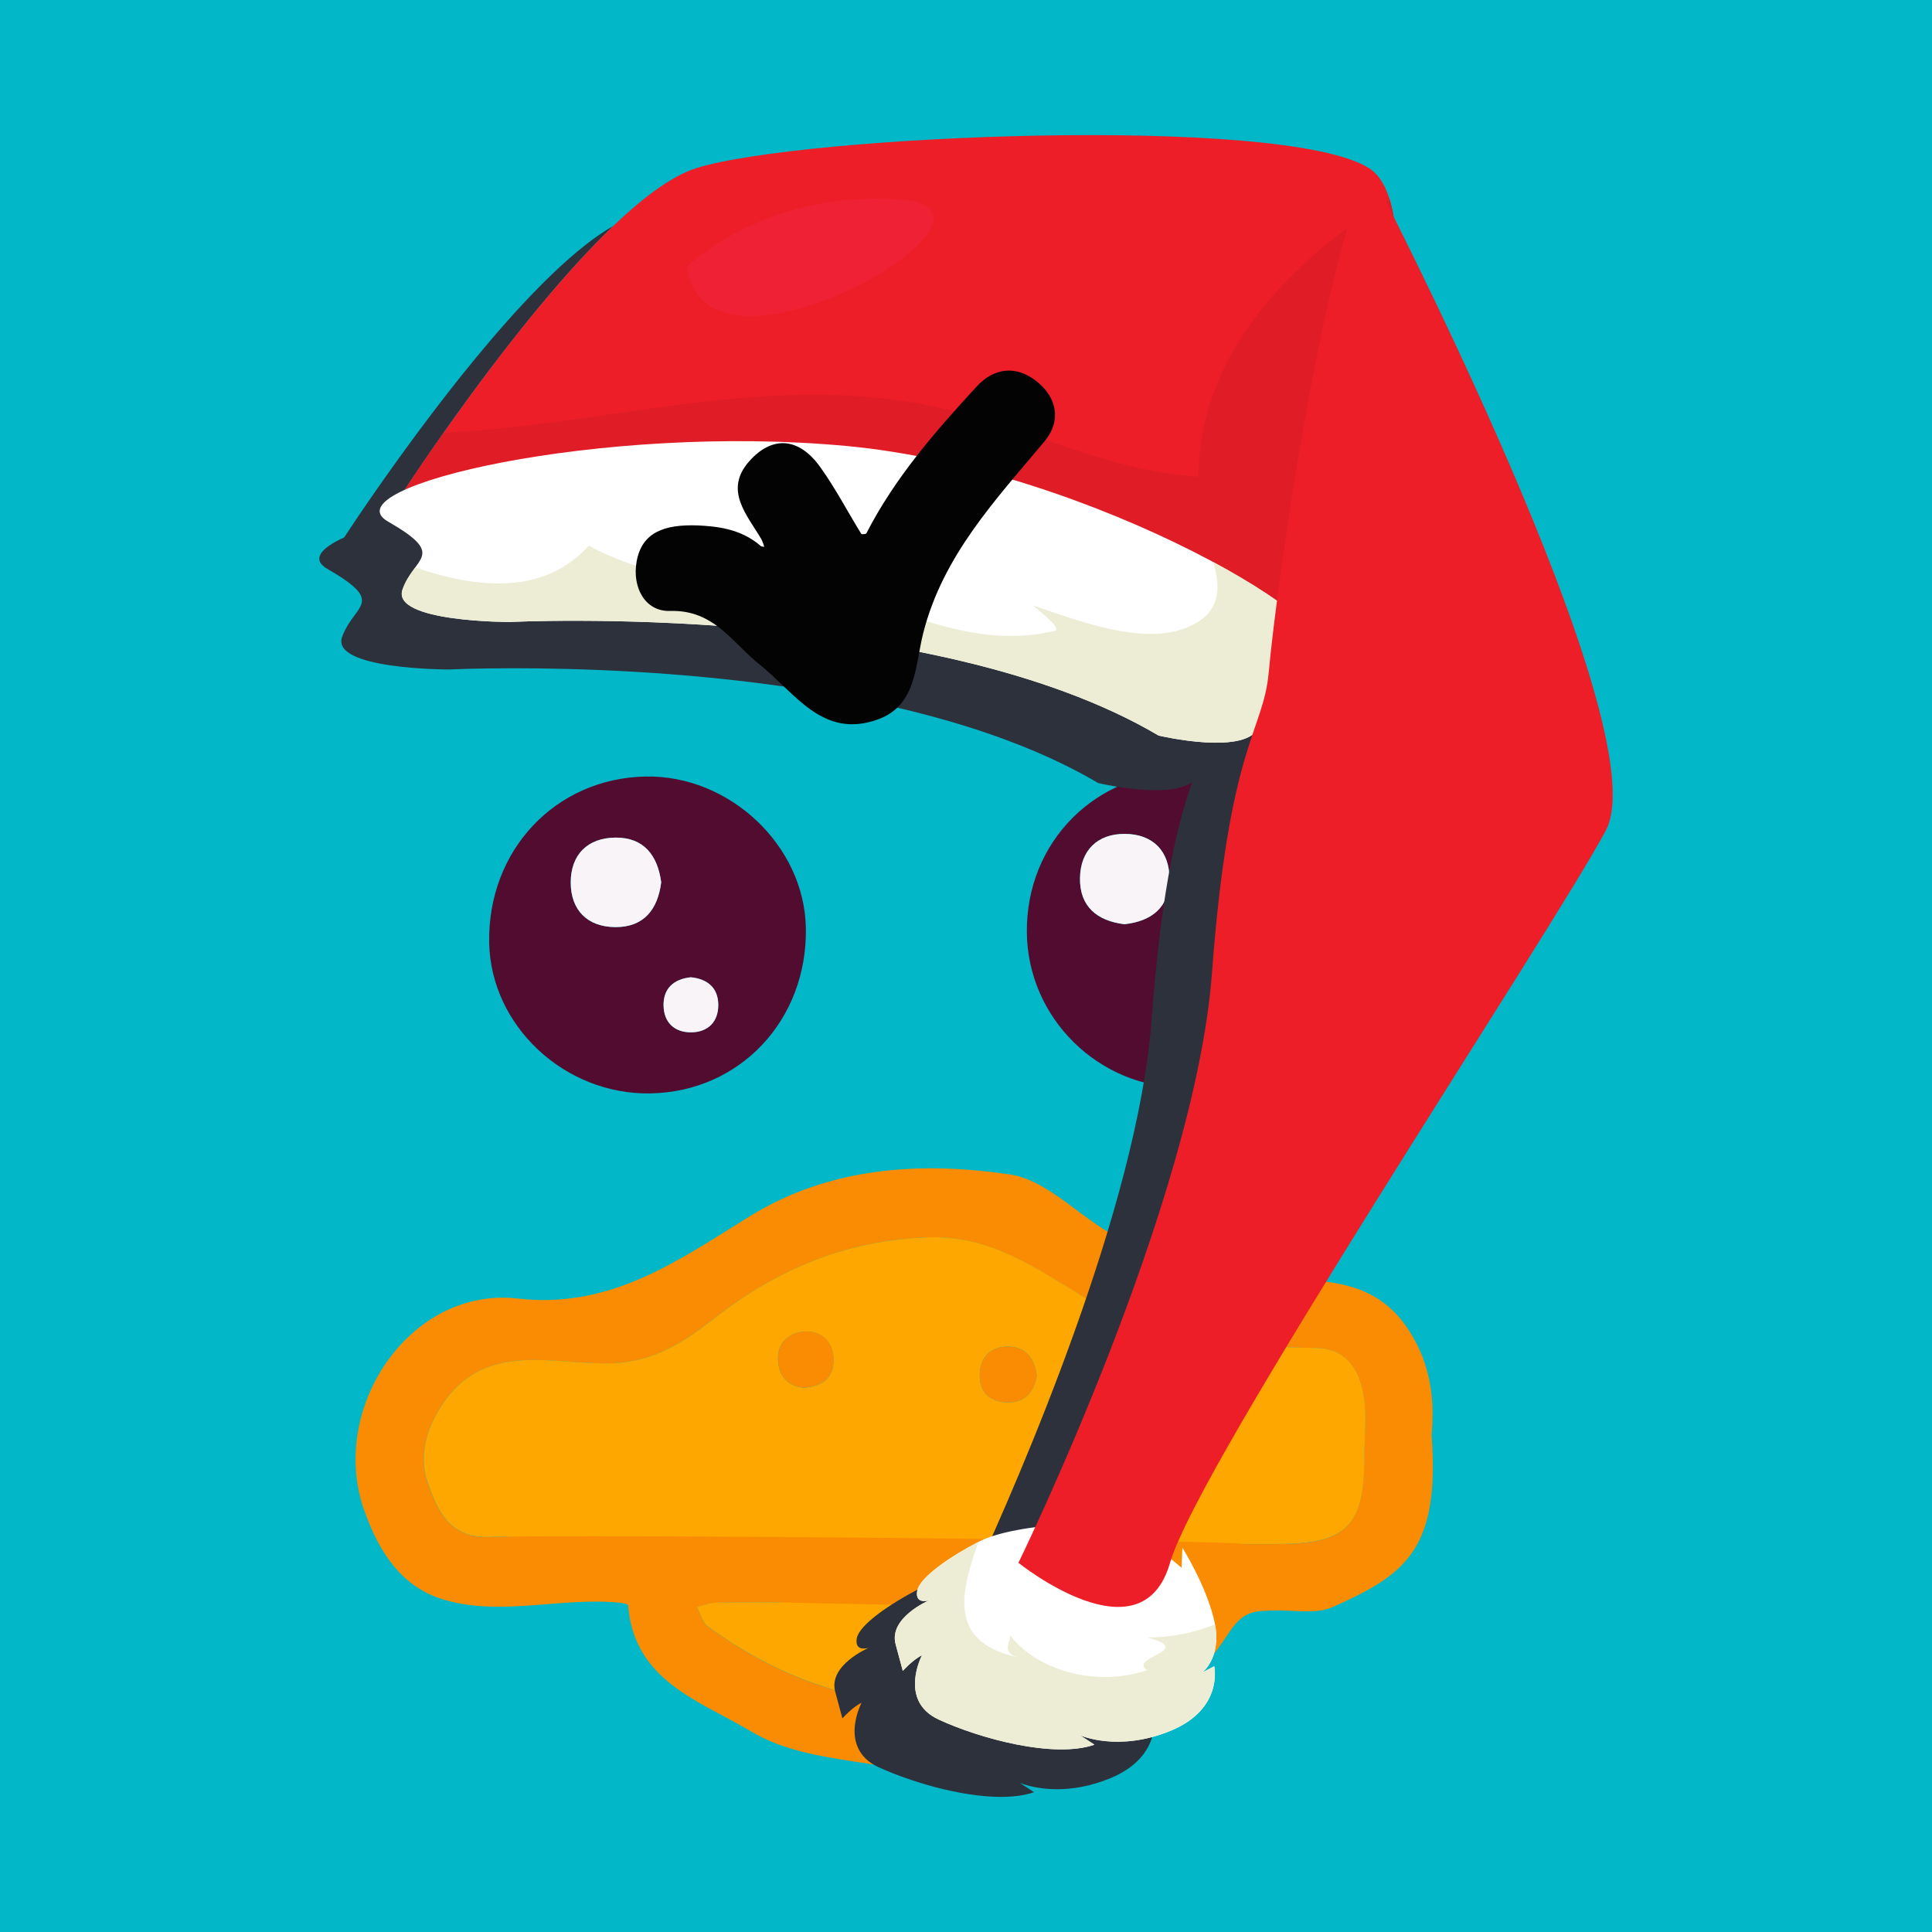
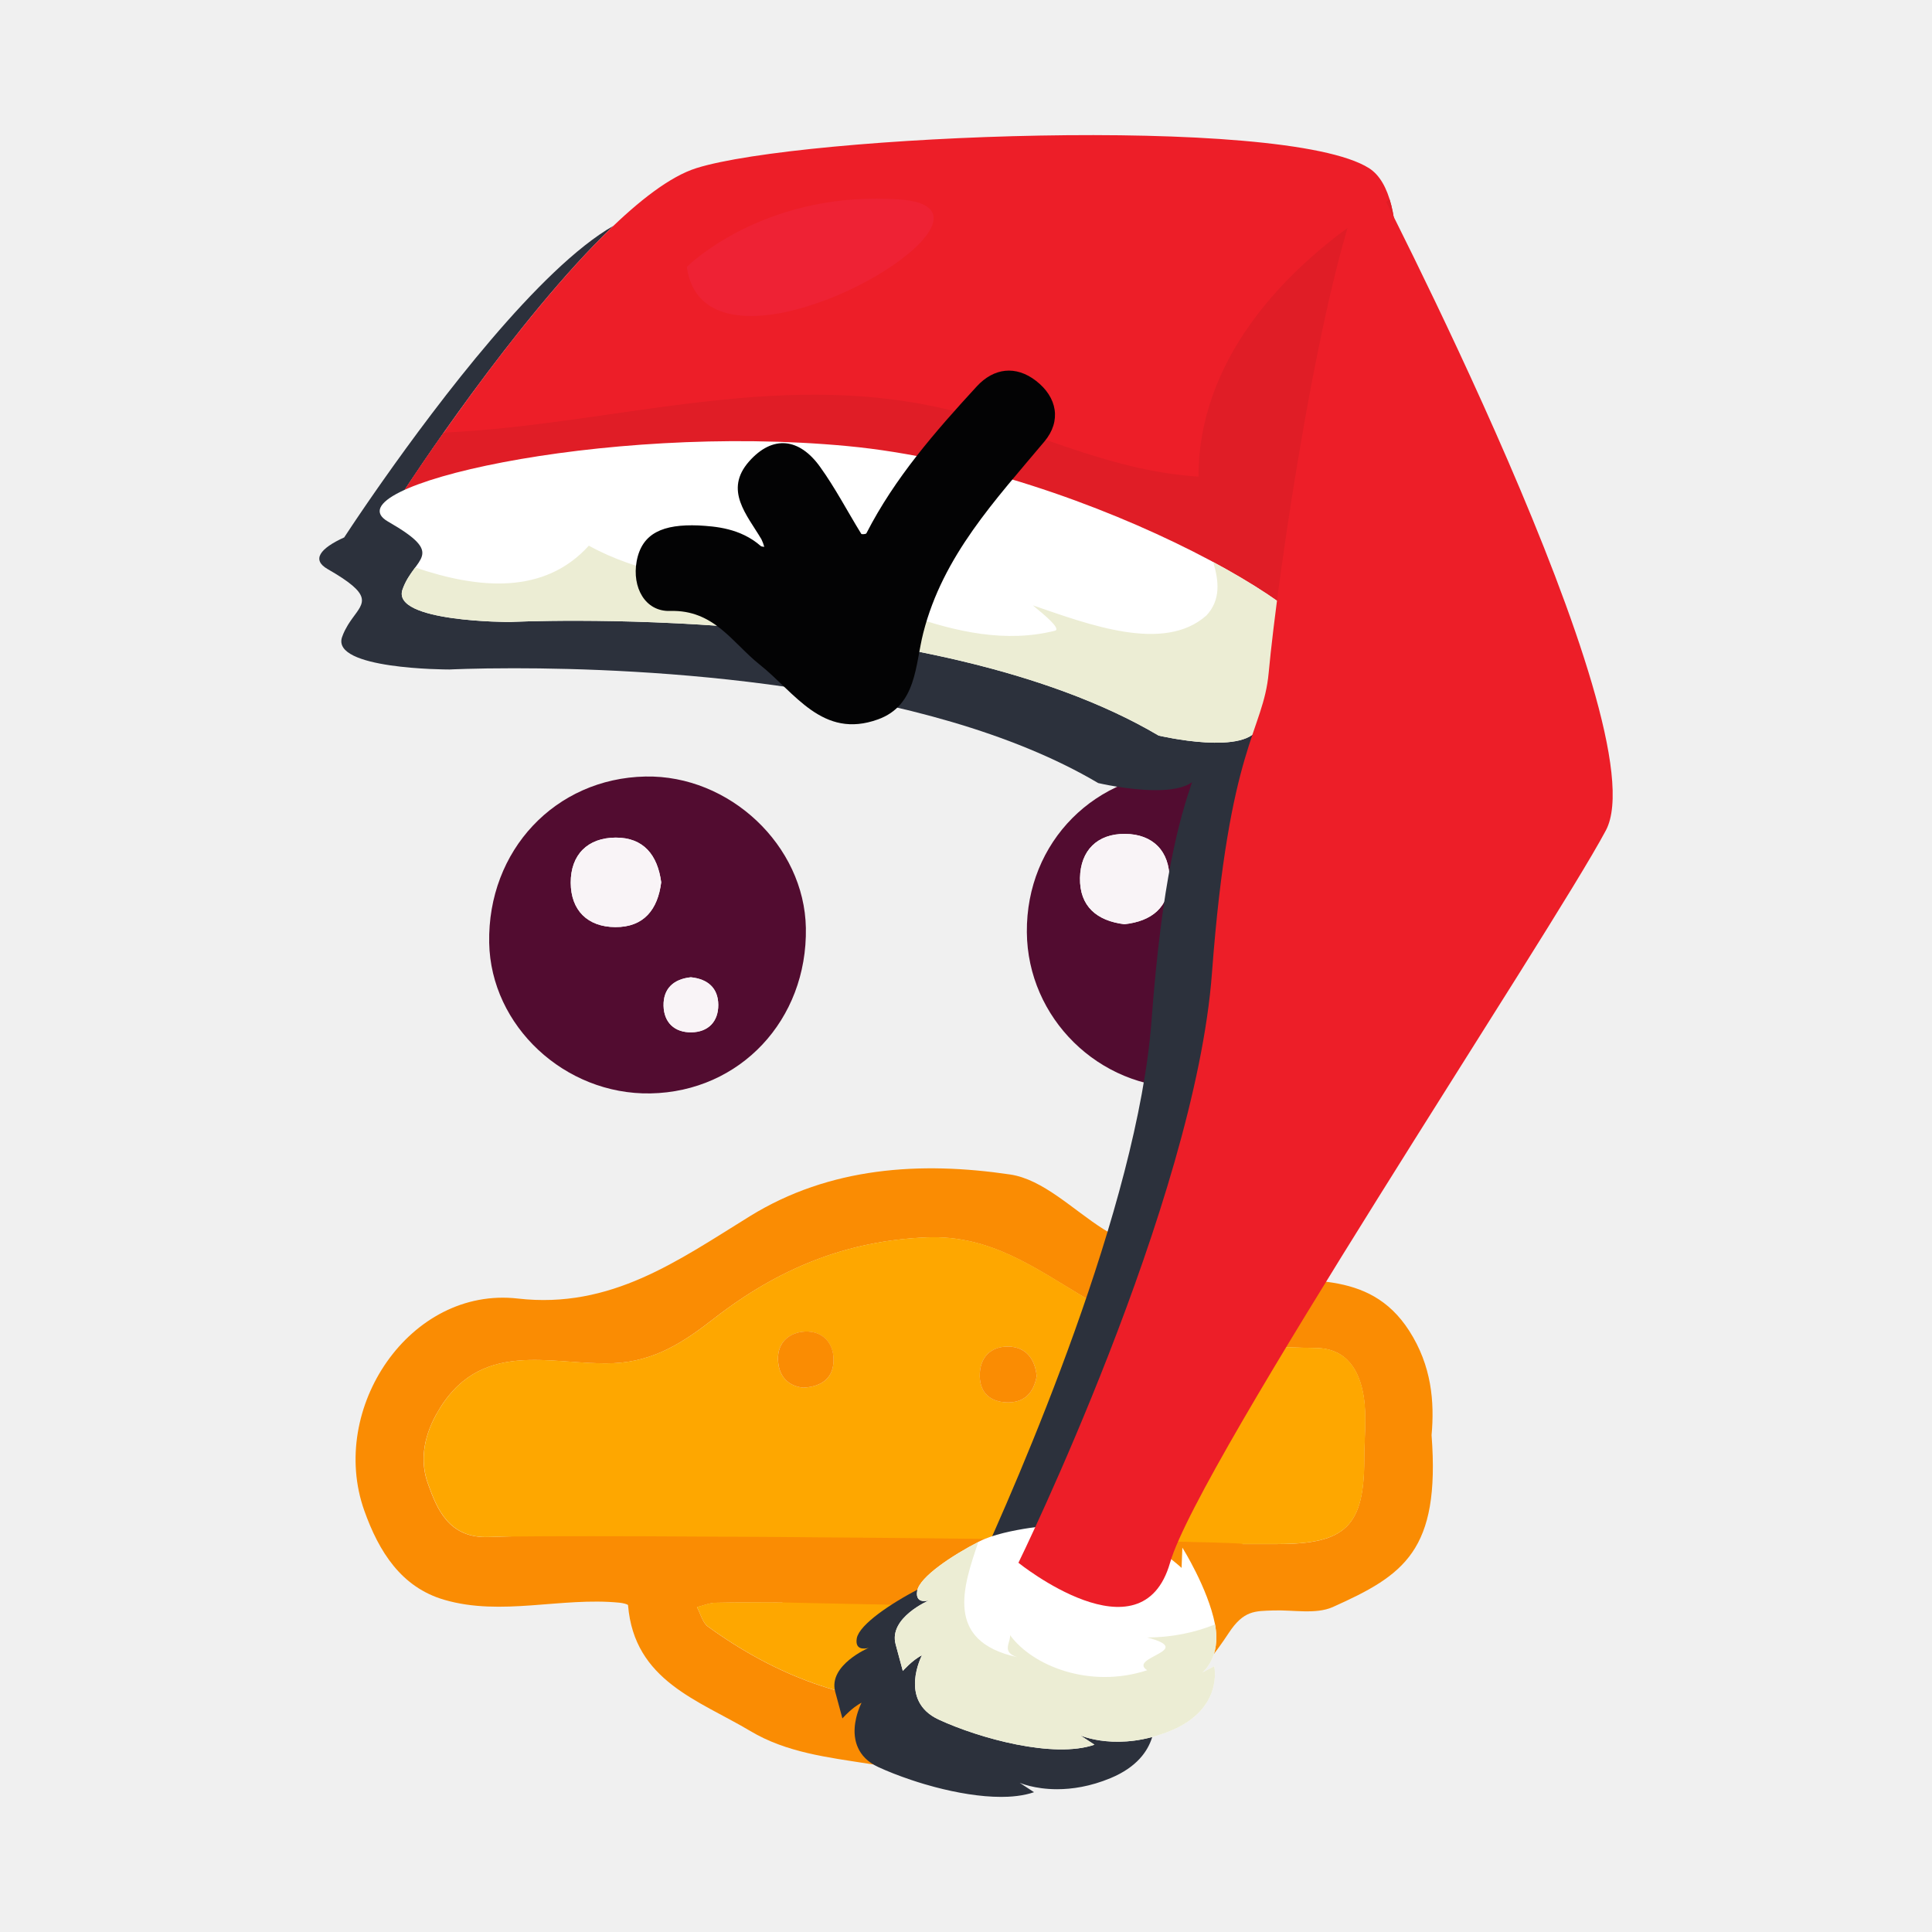
<svg xmlns="http://www.w3.org/2000/svg" width="1024" height="1024">
  <g>
-     <rect id="svg_32" height="1144.236" width="1153.851" y="-70.46" x="-80.31" stroke="null" fill="#01b7c8" />
-     <rect x="38.462" stroke="null" id="svg_28" height="1061.543" width="1103.851" y="1025.699" fill="#01b7c8" />
+     <rect fill="#01b7c8" y="1025.699" width="1103.851" height="1061.543" id="svg_28" stroke="null" x="38.462" />
    <g id="svg_31">
-       <path id="svg_2" fill="#fa8c03" d="m758.761,760.656c4.66,61.36 -14.67,74.21 -52.35,91.11c-9,4 -21,1.44 -31.56,1.81c-9.69,0.34 -15.67,-0.09 -23.55,11.88c-13.92,21.16 -32.92,42.63 -59.53,49.15c-20.23,5 -37.79,16.32 -57.64,20.5c-24.33,5.12 -49.29,3.57 -73.94,-0.31c-21.49,-3.37 -43.34,-5.88 -62.44,-17.28c-27.44,-16.38 -61.58,-26.58 -64.87,-66.69c-0.05,-0.59 -2.91,-1.2 -4.51,-1.36c-31,-3.07 -62.53,7.34 -92.94,-1.55c-22.68,-6.62 -34.58,-25.37 -42.37,-47.32c-19.18,-54.06 24.2,-118.88 81.4,-112.34c49.35,5.65 84.87,-20.1 123,-43.64c42.35,-26.16 90.46,-29.13 137.88,-22.12c17.57,2.59 33.26,18.67 49.56,29c22.94,14.5 48.79,19.45 74.9,24.16c30.38,5.48 65.36,-4.1 87.08,29.65c11.95,18.58 13.47,37.76 11.88,55.35zm-100.17,51.74l0,6l18.49,0c36.36,0 46,-9.55 46,-45.45c0,-11 1.39,-22.21 -0.35,-32.92c-2.2,-13.57 -8.84,-25.28 -25.1,-25.54c-42.48,-0.7 -85.41,-4.57 -122,-26.29c-27,-16 -50.53,-33.7 -84.51,-32.34c-42.95,1.72 -79.06,16.87 -112.48,42.82c-15.45,12 -31.19,23 -53.91,23.88c-32.55,1.26 -71,-14 -93.7,27.42c-7,12.81 -8.19,25.17 -4.38,36c4.88,13.87 11.18,29.44 32.32,28.7c46.38,-1.6 92.82,-2 139.23,-2.2c86.85,-0.35 173.62,-0.08 260.39,-0.08zm-243.89,40l0,-3c-11.79,0 -23.59,-0.18 -35.38,0.11c-3.32,0.08 -6.61,1.51 -9.91,2.32c1.9,3.5 2.92,8.22 5.83,10.33c73.82,53.58 151.56,52 223.1,6.41c5.48,-3.5 9.27,-9.65 13.84,-14.56c-1.66,-0.54 -3.32,-1.53 -5,-1.54q-96.23,-0.18 -192.48,-0.07z" class="cls-2" />
-       <path id="svg_3" fill="#520c30" d="m344.781,579.526c-45.46,0.84 -84.67,-35.77 -85.5,-79.82c-0.92,-48.91 35,-87.17 82.8,-88.13c44.59,-0.89 84.28,36.57 85.05,80.28c0.85,48.74 -34.89,86.8 -82.35,87.67zm5.67,-111.89c-1.91,-14.41 -9.39,-23.76 -24.15,-23.69s-23.86,9.09 -23.8,23.93c0.06,14.57 8.89,23.43 23.63,23.51c15.14,0.08 22.51,-9.35 24.32,-23.75zm15.71,50.34c-9.1,0.94 -14.64,6 -14.46,15.08c0.18,8.9 5.87,14.23 14.75,14.1s14.31,-5.71 14.25,-14.6s-5.64,-13.68 -14.54,-14.58z" class="cls-3" />
-       <path id="svg_4" fill="#520c30" d="m628.161,576.516c-45.67,0.35 -83.55,-36.86 -83.91,-82.44c-0.38,-47.87 36.35,-84.85 84.53,-85.1c45.32,-0.24 83.11,37.44 83.34,83.11c0.23,46.82 -36.8,84.06 -83.96,84.43zm-32.2,-86.66c14.47,-1.57 23.75,-9 23.88,-23.8s-8.72,-24 -23.57,-24.08c-14.6,-0.11 -23.58,8.73 -23.85,23.35c-0.26,15.07 8.95,22.75 23.54,24.53zm59.2,59.54c8.84,-0.95 14.54,-5.7 14.52,-14.68s-5.39,-14.46 -14.46,-14.53s-14.45,5.62 -14.57,14.42c-0.17,8.98 5.51,13.79 14.51,14.79z" class="cls-3" />
-       <path id="svg_6" fill="#fea700" d="m259.041,814.636c-21.14,0.74 -27.44,-14.83 -32.32,-28.7c-3.81,-10.83 -2.64,-23.19 4.38,-36c22.67,-41.39 61.15,-26.16 93.7,-27.42c22.72,-0.87 38.46,-11.88 53.91,-23.88c33.42,-26 69.53,-41.1 112.48,-42.82c34,-1.36 57.51,16.29 84.51,32.34c36.55,21.72 79.48,25.59 122,26.29c16.26,0.26 22.9,12 25.1,25.54c1.74,10.71 0.35,21.93 0.35,32.92c0,35.9 -9.67,45.45 -46,45.45l-18.56,0c0,-1.96 -353.17,-5.32 -399.55,-3.72zm290.42,-85.18c-0.86,-9.56 -6.07,-15.48 -14.7,-15.73c-9.53,-0.27 -15.6,5.67 -15.47,15.67c0.14,8.83 5.69,13.62 14.33,13.88c9.48,0.3 14.26,-5.26 15.84,-13.82zm-123.69,6.05c10.4,-0.57 16.27,-5.64 16,-15.28c-0.23,-9.08 -6.39,-14.88 -15.19,-14.44c-8.1,0.41 -14.49,5.59 -14.24,14.76c0.27,8.62 5.05,14.07 13.43,14.96z" class="cls-5" />
-       <path id="svg_7" fill="#fea700" d="m607.161,852.396c1.66,0 3.32,1 5,1.54c-4.57,4.91 -8.36,11.06 -13.84,14.56c-71.54,45.64 -149.28,47.17 -223.1,-6.41c-2.91,-2.11 -3.93,-6.83 -5.83,-10.33c3.3,-0.81 6.59,-2.24 9.91,-2.32c11.79,-0.29 35.38,-0.11 35.38,-0.11s128.35,3 192.48,3.07z" class="cls-5" />
-       <path id="svg_8" fill="#f9f4f7" d="m350.451,467.636c-1.81,14.4 -9.18,23.83 -24.32,23.75c-14.74,-0.08 -23.57,-8.94 -23.63,-23.51c-0.06,-14.84 8.91,-23.87 23.8,-23.93s22.24,9.28 24.15,23.69z" class="cls-6" />
-       <path id="svg_9" fill="#f9f4f7" d="m366.161,517.976c8.92,0.9 14.48,5.66 14.54,14.58s-5.31,14.48 -14.25,14.6s-14.57,-5.2 -14.75,-14.1c-0.2,-9.11 5.34,-14.14 14.46,-15.08z" class="cls-6" />
-       <path id="svg_10" fill="#f9f4f7" d="m595.961,489.856c-14.59,-1.78 -23.81,-9.51 -23.54,-24.53c0.27,-14.62 9.25,-23.46 23.85,-23.35c14.85,0.11 23.7,9.19 23.57,24.08s-9.41,22.23 -23.88,23.8z" class="cls-6" />
-       <path id="svg_11" fill="#f9f4f7" d="m655.161,549.396c-8.93,-1 -14.63,-5.83 -14.51,-14.79c0.12,-8.8 5.43,-14.49 14.57,-14.42s14.44,5.65 14.46,14.53s-5.73,13.75 -14.52,14.68z" class="cls-6" />
-       <path id="svg_12" fill="#fa8c03" d="m549.461,729.456c-1.58,8.56 -6.36,14.12 -15.84,13.83c-8.64,-0.26 -14.19,-5 -14.33,-13.88c-0.15,-10 5.94,-16 15.47,-15.68c8.63,0.25 13.84,6.17 14.7,15.73z" class="cls-2" />
-       <path id="svg_13" fill="#fa8c03" d="m425.771,735.506c-8.38,-0.89 -13.16,-6.34 -13.4,-15c-0.25,-9.17 6.14,-14.35 14.24,-14.76c8.8,-0.44 15,5.36 15.19,14.44c0.24,9.68 -5.64,14.75 -16.03,15.32z" class="cls-2" />
-       <g stroke="null" id="svg_24" stroke-width="0">
-         <g stroke="null" id="svg_14">
-           <g stroke="null" id="svg_1">
-             <path stroke="null" d="m530.536,952.39c1.268,0 2.517,-0.025 3.741,-0.084c1.691,-0.084 3.331,-0.222 4.926,-0.424c3.183,-0.399 6.162,-1.049 8.858,-1.985l-7.616,-4.989c0,0 7.584,3.415 19.856,3.415c7.814,0 17.524,-1.385 28.388,-5.912c27.933,-11.643 22.853,-34.1 22.853,-34.1l-6.347,3.323l0.135,-0.105c1.159,-0.957 9.768,-8.698 6.623,-25.355l0,-0.017l-0.045,-0.302c-3.709,-18.852 -17.255,-40.406 -17.255,-40.406l-0.423,10.741c0,0 -1.998,-1.897 -5.515,-4.603c18.671,-57.059 201.723,-332.453 230.399,-386.277c19.119,-35.887 -41.524,-176.989 -85.073,-268.987c-13.457,74.455 -45.38,159.454 -61.611,160.247c-0.16,0.008 -0.346,0.013 -0.538,0.013c-14.994,0 -109.951,-24.39 -209.909,-48.781c-99.946,-24.39 -204.894,-48.781 -239.898,-48.781c-3.094,0 -5.636,0.193 -7.59,0.592l0,0l0,0c0,0 58.492,-90.139 110.668,-139.948c-39.289,22.423 -92.996,93.601 -122.024,134.816l-0.006,0l-0.173,0.252l-0.41,0.579c-1.153,1.645 -2.274,3.243 -3.343,4.783l-0.506,0.722c-1.07,1.54 -2.088,3.008 -3.068,4.431l-0.711,1.032c-0.942,1.368 -1.832,2.669 -2.677,3.911l-0.57,0.843c-0.852,1.242 -1.653,2.425 -2.389,3.52l-0.269,0.394c-0.769,1.137 -1.48,2.199 -2.12,3.155l-0.07,0.101c-2.805,4.2 -4.356,6.583 -4.356,6.583l0,0l0.122,-0.021c-13.175,5.962 -17.448,11.975 -8.98,16.834c24.058,13.804 19.472,17.417 13.233,26.01c-0.269,0.361 -0.519,0.726 -0.788,1.108c-0.352,0.499 -0.692,1.015 -1.038,1.548c-0.231,0.361 -0.461,0.713 -0.692,1.095c-0.371,0.604 -0.717,1.25 -1.063,1.905l-0.551,1.032c-0.506,1.041 -0.98,2.136 -1.396,3.323c-5.976,17.081 54.879,17.22 56.89,17.22c0.038,0 0.058,0 0.058,0c0,0 12.881,-0.655 34.139,-0.655c67.119,0 217.717,6.533 309.675,60.852c0,0 15.93,3.768 30.463,3.768c7.641,0 14.898,-1.041 19.247,-4.225c-6.783,20.161 -15.833,51.135 -21.457,126.387c-7.359,98.594 -70.091,242.502 -93.656,293.625c-9.512,1.28 -21.848,3.587 -29.56,7.527l-0.596,0.311l-0.038,0.021c-0.852,0.441 -1.71,0.894 -2.581,1.359l-0.077,0.042c-0.858,0.466 -1.723,0.94 -2.594,1.427l-0.173,0.101c-0.839,0.47 -1.678,0.948 -2.517,1.439l-0.295,0.176c-0.801,0.47 -1.601,0.948 -2.396,1.431l-0.416,0.256c-0.749,0.462 -1.499,0.927 -2.235,1.397l-0.596,0.386c-0.673,0.432 -1.339,0.869 -1.998,1.309l-0.743,0.508c-0.596,0.407 -1.198,0.81 -1.774,1.221l-0.845,0.608c-0.525,0.378 -1.05,0.755 -1.556,1.137l-0.929,0.717l-1.332,1.032l-0.954,0.797l-1.134,0.952l-0.897,0.822l-0.993,0.91l-0.852,0.873l-0.801,0.818l-0.801,0.952l-0.589,0.701l-0.685,0.994l-0.416,0.6l-0.525,1.041l-0.25,0.483c-0.199,0.495 -0.346,0.978 -0.423,1.443c-0.314,1.871 -0.077,3.118 0.455,3.936c0.538,0.818 1.371,1.208 2.242,1.368l1.307,0.08c1.268,-0.042 2.338,-0.39 2.344,-0.394c-0.026,0.013 -21.579,9.16 -17.774,23.287c3.811,14.14 3.811,14.14 3.811,14.14l0,0l0,0c0,0 2.857,-3.273 6.424,-5.962c0.596,-0.449 1.211,-0.881 1.838,-1.28c0.621,-0.399 1.255,-0.764 1.889,-1.074c0,0 -1.781,3.394 -2.876,8.157c-0.365,1.59 -0.653,3.332 -0.769,5.152c-0.064,0.91 -0.077,1.838 -0.045,2.778c0.045,1.083 0.186,2.182 0.384,3.277c0.282,1.502 0.743,2.996 1.403,4.456c1.768,3.948 5.041,7.62 10.793,10.28c4.938,2.283 10.825,4.599 17.191,6.739c2.338,0.785 4.714,1.557 7.167,2.278c1.825,0.541 3.677,1.062 5.547,1.557c11.734,3.101 24.147,5.228 35.1,5.228" id="svg_15" fill="#2c313c" fill-rule="nonzero" />
-             <path stroke="null" d="m562.254,808.016c0,0 -29.15,1.8 -43.113,8.933c-13.963,7.137 -31.744,18.781 -33.012,26.266c-1.268,7.485 6.347,4.989 6.347,4.989c0,0 -21.585,9.151 -17.774,23.291c3.811,14.136 3.811,14.136 3.811,14.136c0,0 5.079,-5.82 10.159,-8.316c0,0 -12.701,24.122 8.884,34.1c21.585,9.982 60.945,20.795 82.53,13.309l-7.622,-4.989c0,0 20.317,9.147 48.25,-2.497c27.933,-11.643 22.853,-34.1 22.853,-34.1l-6.347,3.327c0,0 10.267,-7.704 6.713,-25.783c-3.709,-18.852 -17.255,-40.406 -17.255,-40.406l-0.423,10.737c0,0 -29.906,-28.498 -64,-22.997" id="svg_23" fill="#ffffff" fill-rule="nonzero" />
-             <path stroke="null" d="m608.019,885.261c-30.45,9.969 -60.849,-2.341 -72.698,-18.642c0.615,3.688 -4.9,8.853 3.773,11.694c-38.674,-8.446 -28.58,-37.427 -20.548,-61.054c-13.874,7.158 -31.161,18.575 -32.416,25.955c-1.268,7.485 6.347,4.989 6.347,4.989c0,0 -21.585,9.151 -17.774,23.291c3.811,14.136 3.811,14.136 3.811,14.136c0,0 5.079,-5.82 10.159,-8.316c0,0 -12.701,24.122 8.884,34.1c21.585,9.982 60.945,20.795 82.53,13.309l-7.622,-4.989c0,0 20.317,9.147 48.25,-2.497c27.933,-11.643 22.853,-34.1 22.853,-34.1l-6.347,3.327c0,0 10.133,-7.624 6.757,-25.481c-10.754,4.334 -23.02,6.911 -35.958,6.911c26.504,6.948 -10.607,10.418 0,17.367" id="svg_22" fill="#ecedd4" fill-rule="nonzero" />
-             <path stroke="null" d="m214.494,259.616c0,0 99.324,-153.064 154.562,-170.489c55.238,-17.421 311.347,-28.628 356.542,0c45.195,28.632 -25.986,266.121 -53.169,267.447c-13.099,0.638 -109.207,-24.067 -210.447,-48.768c-108.791,-26.547 -223.501,-53.094 -247.488,-48.189" id="svg_21" fill="#ed1e28" fill-rule="nonzero" />
-             <path stroke="null" d="m499.618,216.445c45.195,9.869 85.374,32.895 135.59,36.185c0,-57.995 39.917,-109.159 101.348,-146.846c18.966,61.8 -39.962,249.61 -64.128,250.789c-27.177,1.326 -411.632,-106.423 -457.935,-96.957c0,0 7.981,-12.294 20.663,-30.307c88.922,-4.112 174.687,-33.445 264.461,-12.864" id="svg_20" fill="#e01d26" fill-rule="nonzero" />
-             <path stroke="null" d="m270.289,329.67c0,0 222.726,-11.325 343.815,60.198c0,0 48.096,11.4 53.4,-5.387c5.303,-16.788 5.765,-22.637 30.982,-35.774c25.217,-13.141 -118.7,-99.932 -249.268,-112.268c-130.569,-12.336 -275.184,21.852 -243.581,39.991c31.603,18.139 13.784,18.655 7.705,36.021c-6.078,17.367 56.948,17.22 56.948,17.22" id="svg_19" fill="#ffffff" fill-rule="nonzero" />
-             <path stroke="null" d="m639.494,326.154c-22.584,20.186 -62.809,4.687 -92.067,-5.308c6.258,5.152 14.597,12.021 11.978,13.389c-52.388,13.271 -105.601,-23.505 -155.779,-36.621c4.176,3.436 13.054,7.221 12.516,10.305c-0.538,3.084 -8.404,7.183 -13.111,6.835c-34.504,-7.263 -64.839,-11.09 -90.94,-25.536c-23.641,26.144 -58.485,22.981 -92.01,11.555c-2.242,3.042 -4.977,6.65 -6.738,11.677c-6.078,17.367 56.948,17.22 56.948,17.22c0,0 222.726,-11.325 343.815,60.198c0,0 48.096,11.4 53.4,-5.387c5.303,-16.788 5.765,-22.637 30.982,-35.774c11.657,-6.076 -12.849,-27.894 -55.456,-50.816c3.004,10.137 4.08,19.943 -3.536,28.263" id="svg_18" fill="#ecedd4" fill-rule="nonzero" />
-             <path stroke="null" d="m725.598,89.127c0,0 154.543,296.574 125.541,351.011c-29.002,54.437 -215.93,335.537 -230.995,388.169c-15.065,52.633 -80.352,0 -80.352,0c0,0 93.477,-190.797 102.565,-312.51c9.089,-121.713 27.164,-127.633 30.072,-159.224c4.625,-50.212 28.061,-213.837 53.169,-267.447" id="svg_17" fill="#ed1e28" fill-rule="nonzero" />
-             <path stroke="null" d="m398.078,167.488c50.485,-0.008 132.958,-57.71 79.302,-61.704c-4.464,-0.331 -8.807,-0.487 -13.034,-0.487c-64.308,0 -100.311,36.16 -100.311,36.16c2.607,18.953 16.359,26.035 34.043,26.031" id="svg_16" fill="#ee2234" fill-rule="nonzero" />
+       <path class="cls-2" d="m758.761,760.656c4.66,61.36 -14.67,74.21 -52.35,91.11c-9,4 -21,1.44 -31.56,1.81c-9.69,0.34 -15.67,-0.09 -23.55,11.88c-13.92,21.16 -32.92,42.63 -59.53,49.15c-20.23,5 -37.79,16.32 -57.64,20.5c-24.33,5.12 -49.29,3.57 -73.94,-0.31c-21.49,-3.37 -43.34,-5.88 -62.44,-17.28c-27.44,-16.38 -61.58,-26.58 -64.87,-66.69c-0.05,-0.59 -2.91,-1.2 -4.51,-1.36c-31,-3.07 -62.53,7.34 -92.94,-1.55c-22.68,-6.62 -34.58,-25.37 -42.37,-47.32c-19.18,-54.06 24.2,-118.88 81.4,-112.34c49.35,5.65 84.87,-20.1 123,-43.64c42.35,-26.16 90.46,-29.13 137.88,-22.12c17.57,2.59 33.26,18.67 49.56,29c22.94,14.5 48.79,19.45 74.9,24.16c30.38,5.48 65.36,-4.1 87.08,29.65c11.95,18.58 13.47,37.76 11.88,55.35zm-100.17,51.74l0,6l18.49,0c36.36,0 46,-9.55 46,-45.45c0,-11 1.39,-22.21 -0.35,-32.92c-2.2,-13.57 -8.84,-25.28 -25.1,-25.54c-42.48,-0.7 -85.41,-4.57 -122,-26.29c-27,-16 -50.53,-33.7 -84.51,-32.34c-42.95,1.72 -79.06,16.87 -112.48,42.82c-15.45,12 -31.19,23 -53.91,23.88c-32.55,1.26 -71,-14 -93.7,27.42c-7,12.81 -8.19,25.17 -4.38,36c4.88,13.87 11.18,29.44 32.32,28.7c46.38,-1.6 92.82,-2 139.23,-2.2c86.85,-0.35 173.62,-0.08 260.39,-0.08zm-243.89,40l0,-3c-11.79,0 -23.59,-0.18 -35.38,0.11c-3.32,0.08 -6.61,1.51 -9.91,2.32c1.9,3.5 2.92,8.22 5.83,10.33c73.82,53.58 151.56,52 223.1,6.41c5.48,-3.5 9.27,-9.65 13.84,-14.56c-1.66,-0.54 -3.32,-1.53 -5,-1.54q-96.23,-0.18 -192.48,-0.07z" fill="#fa8c03" id="svg_2" />
+       <path class="cls-3" d="m344.781,579.526c-45.46,0.84 -84.67,-35.77 -85.5,-79.82c-0.92,-48.91 35,-87.17 82.8,-88.13c44.59,-0.89 84.28,36.57 85.05,80.28c0.85,48.74 -34.89,86.8 -82.35,87.67zm5.67,-111.89c-1.91,-14.41 -9.39,-23.76 -24.15,-23.69s-23.86,9.09 -23.8,23.93c0.06,14.57 8.89,23.43 23.63,23.51c15.14,0.08 22.51,-9.35 24.32,-23.75zm15.71,50.34c-9.1,0.94 -14.64,6 -14.46,15.08c0.18,8.9 5.87,14.23 14.75,14.1s14.31,-5.71 14.25,-14.6s-5.64,-13.68 -14.54,-14.58z" fill="#520c30" id="svg_3" />
+       <path class="cls-3" d="m628.161,576.516c-45.67,0.35 -83.55,-36.86 -83.91,-82.44c-0.38,-47.87 36.35,-84.85 84.53,-85.1c45.32,-0.24 83.11,37.44 83.34,83.11c0.23,46.82 -36.8,84.06 -83.96,84.43zm-32.2,-86.66c14.47,-1.57 23.75,-9 23.88,-23.8s-8.72,-24 -23.57,-24.08c-14.6,-0.11 -23.58,8.73 -23.85,23.35c-0.26,15.07 8.95,22.75 23.54,24.53zm59.2,59.54c8.84,-0.95 14.54,-5.7 14.52,-14.68s-5.39,-14.46 -14.46,-14.53s-14.45,5.62 -14.57,14.42c-0.17,8.98 5.51,13.79 14.51,14.79z" fill="#520c30" id="svg_4" />
+       <path class="cls-5" d="m259.041,814.636c-21.14,0.74 -27.44,-14.83 -32.32,-28.7c-3.81,-10.83 -2.64,-23.19 4.38,-36c22.67,-41.39 61.15,-26.16 93.7,-27.42c22.72,-0.87 38.46,-11.88 53.91,-23.88c33.42,-26 69.53,-41.1 112.48,-42.82c34,-1.36 57.51,16.29 84.51,32.34c36.55,21.72 79.48,25.59 122,26.29c16.26,0.26 22.9,12 25.1,25.54c1.74,10.71 0.35,21.93 0.35,32.92c0,35.9 -9.67,45.45 -46,45.45l-18.56,0c0,-1.96 -353.17,-5.32 -399.55,-3.72zm290.42,-85.18c-0.86,-9.56 -6.07,-15.48 -14.7,-15.73c-9.53,-0.27 -15.6,5.67 -15.47,15.67c0.14,8.83 5.69,13.62 14.33,13.88c9.48,0.3 14.26,-5.26 15.84,-13.82zm-123.69,6.05c10.4,-0.57 16.27,-5.64 16,-15.28c-0.23,-9.08 -6.39,-14.88 -15.19,-14.44c-8.1,0.41 -14.49,5.59 -14.24,14.76c0.27,8.62 5.05,14.07 13.43,14.96z" fill="#fea700" id="svg_6" />
+       <path class="cls-5" d="m607.161,852.396c1.66,0 3.32,1 5,1.54c-4.57,4.91 -8.36,11.06 -13.84,14.56c-71.54,45.64 -149.28,47.17 -223.1,-6.41c-2.91,-2.11 -3.93,-6.83 -5.83,-10.33c3.3,-0.81 6.59,-2.24 9.91,-2.32c11.79,-0.29 35.38,-0.11 35.38,-0.11s128.35,3 192.48,3.07z" fill="#fea700" id="svg_7" />
+       <path class="cls-6" d="m350.451,467.636c-1.81,14.4 -9.18,23.83 -24.32,23.75c-14.74,-0.08 -23.57,-8.94 -23.63,-23.51c-0.06,-14.84 8.91,-23.87 23.8,-23.93s22.24,9.28 24.15,23.69z" fill="#f9f4f7" id="svg_8" />
+       <path class="cls-6" d="m366.161,517.976c8.92,0.9 14.48,5.66 14.54,14.58s-5.31,14.48 -14.25,14.6s-14.57,-5.2 -14.75,-14.1c-0.2,-9.11 5.34,-14.14 14.46,-15.08z" fill="#f9f4f7" id="svg_9" />
+       <path class="cls-6" d="m595.961,489.856c-14.59,-1.78 -23.81,-9.51 -23.54,-24.53c0.27,-14.62 9.25,-23.46 23.85,-23.35c14.85,0.11 23.7,9.19 23.57,24.08s-9.41,22.23 -23.88,23.8z" fill="#f9f4f7" id="svg_10" />
+       <path class="cls-6" d="m655.161,549.396c-8.93,-1 -14.63,-5.83 -14.51,-14.79c0.12,-8.8 5.43,-14.49 14.57,-14.42s14.44,5.65 14.46,14.53s-5.73,13.75 -14.52,14.68z" fill="#f9f4f7" id="svg_11" />
+       <path class="cls-2" d="m549.461,729.456c-1.58,8.56 -6.36,14.12 -15.84,13.83c-8.64,-0.26 -14.19,-5 -14.33,-13.88c-0.15,-10 5.94,-16 15.47,-15.68c8.63,0.25 13.84,6.17 14.7,15.73z" fill="#fa8c03" id="svg_12" />
+       <path class="cls-2" d="m425.771,735.506c-8.38,-0.89 -13.16,-6.34 -13.4,-15c-0.25,-9.17 6.14,-14.35 14.24,-14.76c8.8,-0.44 15,5.36 15.19,14.44c0.24,9.68 -5.64,14.75 -16.03,15.32z" fill="#fa8c03" id="svg_13" />
+       <g stroke-width="0" id="svg_24" stroke="null">
+         <g id="svg_14" stroke="null">
+           <g id="svg_1" stroke="null">
+             <path fill-rule="nonzero" fill="#2c313c" id="svg_15" d="m530.536,952.39c1.268,0 2.517,-0.025 3.741,-0.084c1.691,-0.084 3.331,-0.222 4.926,-0.424c3.183,-0.399 6.162,-1.049 8.858,-1.985l-7.616,-4.989c0,0 7.584,3.415 19.856,3.415c7.814,0 17.524,-1.385 28.388,-5.912c27.933,-11.643 22.853,-34.1 22.853,-34.1l-6.347,3.323l0.135,-0.105c1.159,-0.957 9.768,-8.698 6.623,-25.355l0,-0.017l-0.045,-0.302c-3.709,-18.852 -17.255,-40.406 -17.255,-40.406l-0.423,10.741c0,0 -1.998,-1.897 -5.515,-4.603c18.671,-57.059 201.723,-332.453 230.399,-386.277c19.119,-35.887 -41.524,-176.989 -85.073,-268.987c-13.457,74.455 -45.38,159.454 -61.611,160.247c-0.16,0.008 -0.346,0.013 -0.538,0.013c-14.994,0 -109.951,-24.39 -209.909,-48.781c-99.946,-24.39 -204.894,-48.781 -239.898,-48.781c-3.094,0 -5.636,0.193 -7.59,0.592l0,0l0,0c0,0 58.492,-90.139 110.668,-139.948c-39.289,22.423 -92.996,93.601 -122.024,134.816l-0.006,0l-0.173,0.252l-0.41,0.579c-1.153,1.645 -2.274,3.243 -3.343,4.783l-0.506,0.722c-1.07,1.54 -2.088,3.008 -3.068,4.431l-0.711,1.032c-0.942,1.368 -1.832,2.669 -2.677,3.911l-0.57,0.843c-0.852,1.242 -1.653,2.425 -2.389,3.52l-0.269,0.394c-0.769,1.137 -1.48,2.199 -2.12,3.155l-0.07,0.101c-2.805,4.2 -4.356,6.583 -4.356,6.583l0,0l0.122,-0.021c-13.175,5.962 -17.448,11.975 -8.98,16.834c24.058,13.804 19.472,17.417 13.233,26.01c-0.269,0.361 -0.519,0.726 -0.788,1.108c-0.352,0.499 -0.692,1.015 -1.038,1.548c-0.231,0.361 -0.461,0.713 -0.692,1.095c-0.371,0.604 -0.717,1.25 -1.063,1.905l-0.551,1.032c-0.506,1.041 -0.98,2.136 -1.396,3.323c-5.976,17.081 54.879,17.22 56.89,17.22c0.038,0 0.058,0 0.058,0c0,0 12.881,-0.655 34.139,-0.655c67.119,0 217.717,6.533 309.675,60.852c0,0 15.93,3.768 30.463,3.768c7.641,0 14.898,-1.041 19.247,-4.225c-6.783,20.161 -15.833,51.135 -21.457,126.387c-7.359,98.594 -70.091,242.502 -93.656,293.625c-9.512,1.28 -21.848,3.587 -29.56,7.527l-0.596,0.311l-0.038,0.021c-0.852,0.441 -1.71,0.894 -2.581,1.359l-0.077,0.042c-0.858,0.466 -1.723,0.94 -2.594,1.427l-0.173,0.101c-0.839,0.47 -1.678,0.948 -2.517,1.439l-0.295,0.176c-0.801,0.47 -1.601,0.948 -2.396,1.431l-0.416,0.256c-0.749,0.462 -1.499,0.927 -2.235,1.397l-0.596,0.386c-0.673,0.432 -1.339,0.869 -1.998,1.309l-0.743,0.508c-0.596,0.407 -1.198,0.81 -1.774,1.221l-0.845,0.608c-0.525,0.378 -1.05,0.755 -1.556,1.137l-0.929,0.717l-1.332,1.032l-0.954,0.797l-1.134,0.952l-0.897,0.822l-0.993,0.91l-0.852,0.873l-0.801,0.818l-0.801,0.952l-0.589,0.701l-0.685,0.994l-0.416,0.6l-0.525,1.041l-0.25,0.483c-0.199,0.495 -0.346,0.978 -0.423,1.443c-0.314,1.871 -0.077,3.118 0.455,3.936c0.538,0.818 1.371,1.208 2.242,1.368l1.307,0.08c1.268,-0.042 2.338,-0.39 2.344,-0.394c-0.026,0.013 -21.579,9.16 -17.774,23.287c3.811,14.14 3.811,14.14 3.811,14.14l0,0l0,0c0,0 2.857,-3.273 6.424,-5.962c0.596,-0.449 1.211,-0.881 1.838,-1.28c0.621,-0.399 1.255,-0.764 1.889,-1.074c0,0 -1.781,3.394 -2.876,8.157c-0.365,1.59 -0.653,3.332 -0.769,5.152c-0.064,0.91 -0.077,1.838 -0.045,2.778c0.045,1.083 0.186,2.182 0.384,3.277c0.282,1.502 0.743,2.996 1.403,4.456c1.768,3.948 5.041,7.62 10.793,10.28c4.938,2.283 10.825,4.599 17.191,6.739c2.338,0.785 4.714,1.557 7.167,2.278c1.825,0.541 3.677,1.062 5.547,1.557c11.734,3.101 24.147,5.228 35.1,5.228" stroke="null" />
+             <path fill-rule="nonzero" fill="#ffffff" id="svg_23" d="m562.254,808.016c0,0 -29.15,1.8 -43.113,8.933c-13.963,7.137 -31.744,18.781 -33.012,26.266c-1.268,7.485 6.347,4.989 6.347,4.989c0,0 -21.585,9.151 -17.774,23.291c3.811,14.136 3.811,14.136 3.811,14.136c0,0 5.079,-5.82 10.159,-8.316c0,0 -12.701,24.122 8.884,34.1c21.585,9.982 60.945,20.795 82.53,13.309l-7.622,-4.989c0,0 20.317,9.147 48.25,-2.497c27.933,-11.643 22.853,-34.1 22.853,-34.1l-6.347,3.327c0,0 10.267,-7.704 6.713,-25.783c-3.709,-18.852 -17.255,-40.406 -17.255,-40.406l-0.423,10.737c0,0 -29.906,-28.498 -64,-22.997" stroke="null" />
+             <path fill-rule="nonzero" fill="#ecedd4" id="svg_22" d="m608.019,885.261c-30.45,9.969 -60.849,-2.341 -72.698,-18.642c0.615,3.688 -4.9,8.853 3.773,11.694c-38.674,-8.446 -28.58,-37.427 -20.548,-61.054c-13.874,7.158 -31.161,18.575 -32.416,25.955c-1.268,7.485 6.347,4.989 6.347,4.989c0,0 -21.585,9.151 -17.774,23.291c3.811,14.136 3.811,14.136 3.811,14.136c0,0 5.079,-5.82 10.159,-8.316c0,0 -12.701,24.122 8.884,34.1c21.585,9.982 60.945,20.795 82.53,13.309l-7.622,-4.989c0,0 20.317,9.147 48.25,-2.497c27.933,-11.643 22.853,-34.1 22.853,-34.1l-6.347,3.327c0,0 10.133,-7.624 6.757,-25.481c-10.754,4.334 -23.02,6.911 -35.958,6.911c26.504,6.948 -10.607,10.418 0,17.367" stroke="null" />
+             <path fill-rule="nonzero" fill="#ed1e28" id="svg_21" d="m214.494,259.616c0,0 99.324,-153.064 154.562,-170.489c55.238,-17.421 311.347,-28.628 356.542,0c45.195,28.632 -25.986,266.121 -53.169,267.447c-13.099,0.638 -109.207,-24.067 -210.447,-48.768c-108.791,-26.547 -223.501,-53.094 -247.488,-48.189" stroke="null" />
+             <path fill-rule="nonzero" fill="#e01d26" id="svg_20" d="m499.618,216.445c45.195,9.869 85.374,32.895 135.59,36.185c0,-57.995 39.917,-109.159 101.348,-146.846c18.966,61.8 -39.962,249.61 -64.128,250.789c-27.177,1.326 -411.632,-106.423 -457.935,-96.957c0,0 7.981,-12.294 20.663,-30.307c88.922,-4.112 174.687,-33.445 264.461,-12.864" stroke="null" />
+             <path fill-rule="nonzero" fill="#ffffff" id="svg_19" d="m270.289,329.67c0,0 222.726,-11.325 343.815,60.198c0,0 48.096,11.4 53.4,-5.387c5.303,-16.788 5.765,-22.637 30.982,-35.774c25.217,-13.141 -118.7,-99.932 -249.268,-112.268c-130.569,-12.336 -275.184,21.852 -243.581,39.991c31.603,18.139 13.784,18.655 7.705,36.021c-6.078,17.367 56.948,17.22 56.948,17.22" stroke="null" />
+             <path fill-rule="nonzero" fill="#ecedd4" id="svg_18" d="m639.494,326.154c-22.584,20.186 -62.809,4.687 -92.067,-5.308c6.258,5.152 14.597,12.021 11.978,13.389c-52.388,13.271 -105.601,-23.505 -155.779,-36.621c4.176,3.436 13.054,7.221 12.516,10.305c-0.538,3.084 -8.404,7.183 -13.111,6.835c-34.504,-7.263 -64.839,-11.09 -90.94,-25.536c-23.641,26.144 -58.485,22.981 -92.01,11.555c-2.242,3.042 -4.977,6.65 -6.738,11.677c-6.078,17.367 56.948,17.22 56.948,17.22c0,0 222.726,-11.325 343.815,60.198c0,0 48.096,11.4 53.4,-5.387c5.303,-16.788 5.765,-22.637 30.982,-35.774c11.657,-6.076 -12.849,-27.894 -55.456,-50.816c3.004,10.137 4.08,19.943 -3.536,28.263" stroke="null" />
+             <path fill-rule="nonzero" fill="#ed1e28" id="svg_17" d="m725.598,89.127c0,0 154.543,296.574 125.541,351.011c-29.002,54.437 -215.93,335.537 -230.995,388.169c-15.065,52.633 -80.352,0 -80.352,0c0,0 93.477,-190.797 102.565,-312.51c9.089,-121.713 27.164,-127.633 30.072,-159.224c4.625,-50.212 28.061,-213.837 53.169,-267.447" stroke="null" />
+             <path fill-rule="nonzero" fill="#ee2234" id="svg_16" d="m398.078,167.488c50.485,-0.008 132.958,-57.71 79.302,-61.704c-4.464,-0.331 -8.807,-0.487 -13.034,-0.487c-64.308,0 -100.311,36.16 -100.311,36.16c2.607,18.953 16.359,26.035 34.043,26.031" stroke="null" />
          </g>
        </g>
      </g>
-       <path stroke="null" id="svg_5" fill="#030304" d="m370.221,278.496c8.92,0.49 22.19,1.43 33,10.9c0.42,0.37 1.23,0.3 1.86,0.44a23.89,23.89 0 0 0 -1.5,-4c-7.68,-13 -20,-26 -6.55,-41.27c12.53,-14.17 26.65,-12.41 37.59,2.83c8.11,11.26 14.56,23.71 21.87,35.55c0.23,0.36 2.47,0.19 2.71,-0.27c15,-29.31 36.42,-53.86 58.47,-77.84c9.1,-9.89 20.73,-11.26 31.42,-3c11.28,8.7 13.54,21.33 4.5,32.14c-26,31.05 -53.84,60.56 -64.25,101.53c-4.32,17 -3.43,38.36 -24,45.79c-29.47,10.66 -44,-14.26 -62.71,-29.06c-14.47,-11.5 -24.12,-29.13 -47.47,-28.42c-13.29,0.41 -20.23,-12.56 -17.72,-26.32c2.78,-15.1 14.16,-19.73 32.78,-19z" class="cls-4" />
+       <path class="cls-4" d="m370.221,278.496c8.92,0.49 22.19,1.43 33,10.9c0.42,0.37 1.23,0.3 1.86,0.44a23.89,23.89 0 0 0 -1.5,-4c-7.68,-13 -20,-26 -6.55,-41.27c12.53,-14.17 26.65,-12.41 37.59,2.83c8.11,11.26 14.56,23.71 21.87,35.55c0.23,0.36 2.47,0.19 2.71,-0.27c15,-29.31 36.42,-53.86 58.47,-77.84c9.1,-9.89 20.73,-11.26 31.42,-3c11.28,8.7 13.54,21.33 4.5,32.14c-26,31.05 -53.84,60.56 -64.25,101.53c-4.32,17 -3.43,38.36 -24,45.79c-29.47,10.66 -44,-14.26 -62.71,-29.06c-14.47,-11.5 -24.12,-29.13 -47.47,-28.42c-13.29,0.41 -20.23,-12.56 -17.72,-26.32c2.78,-15.1 14.16,-19.73 32.78,-19z" fill="#030304" id="svg_5" stroke="null" />
    </g>
  </g>
</svg>
